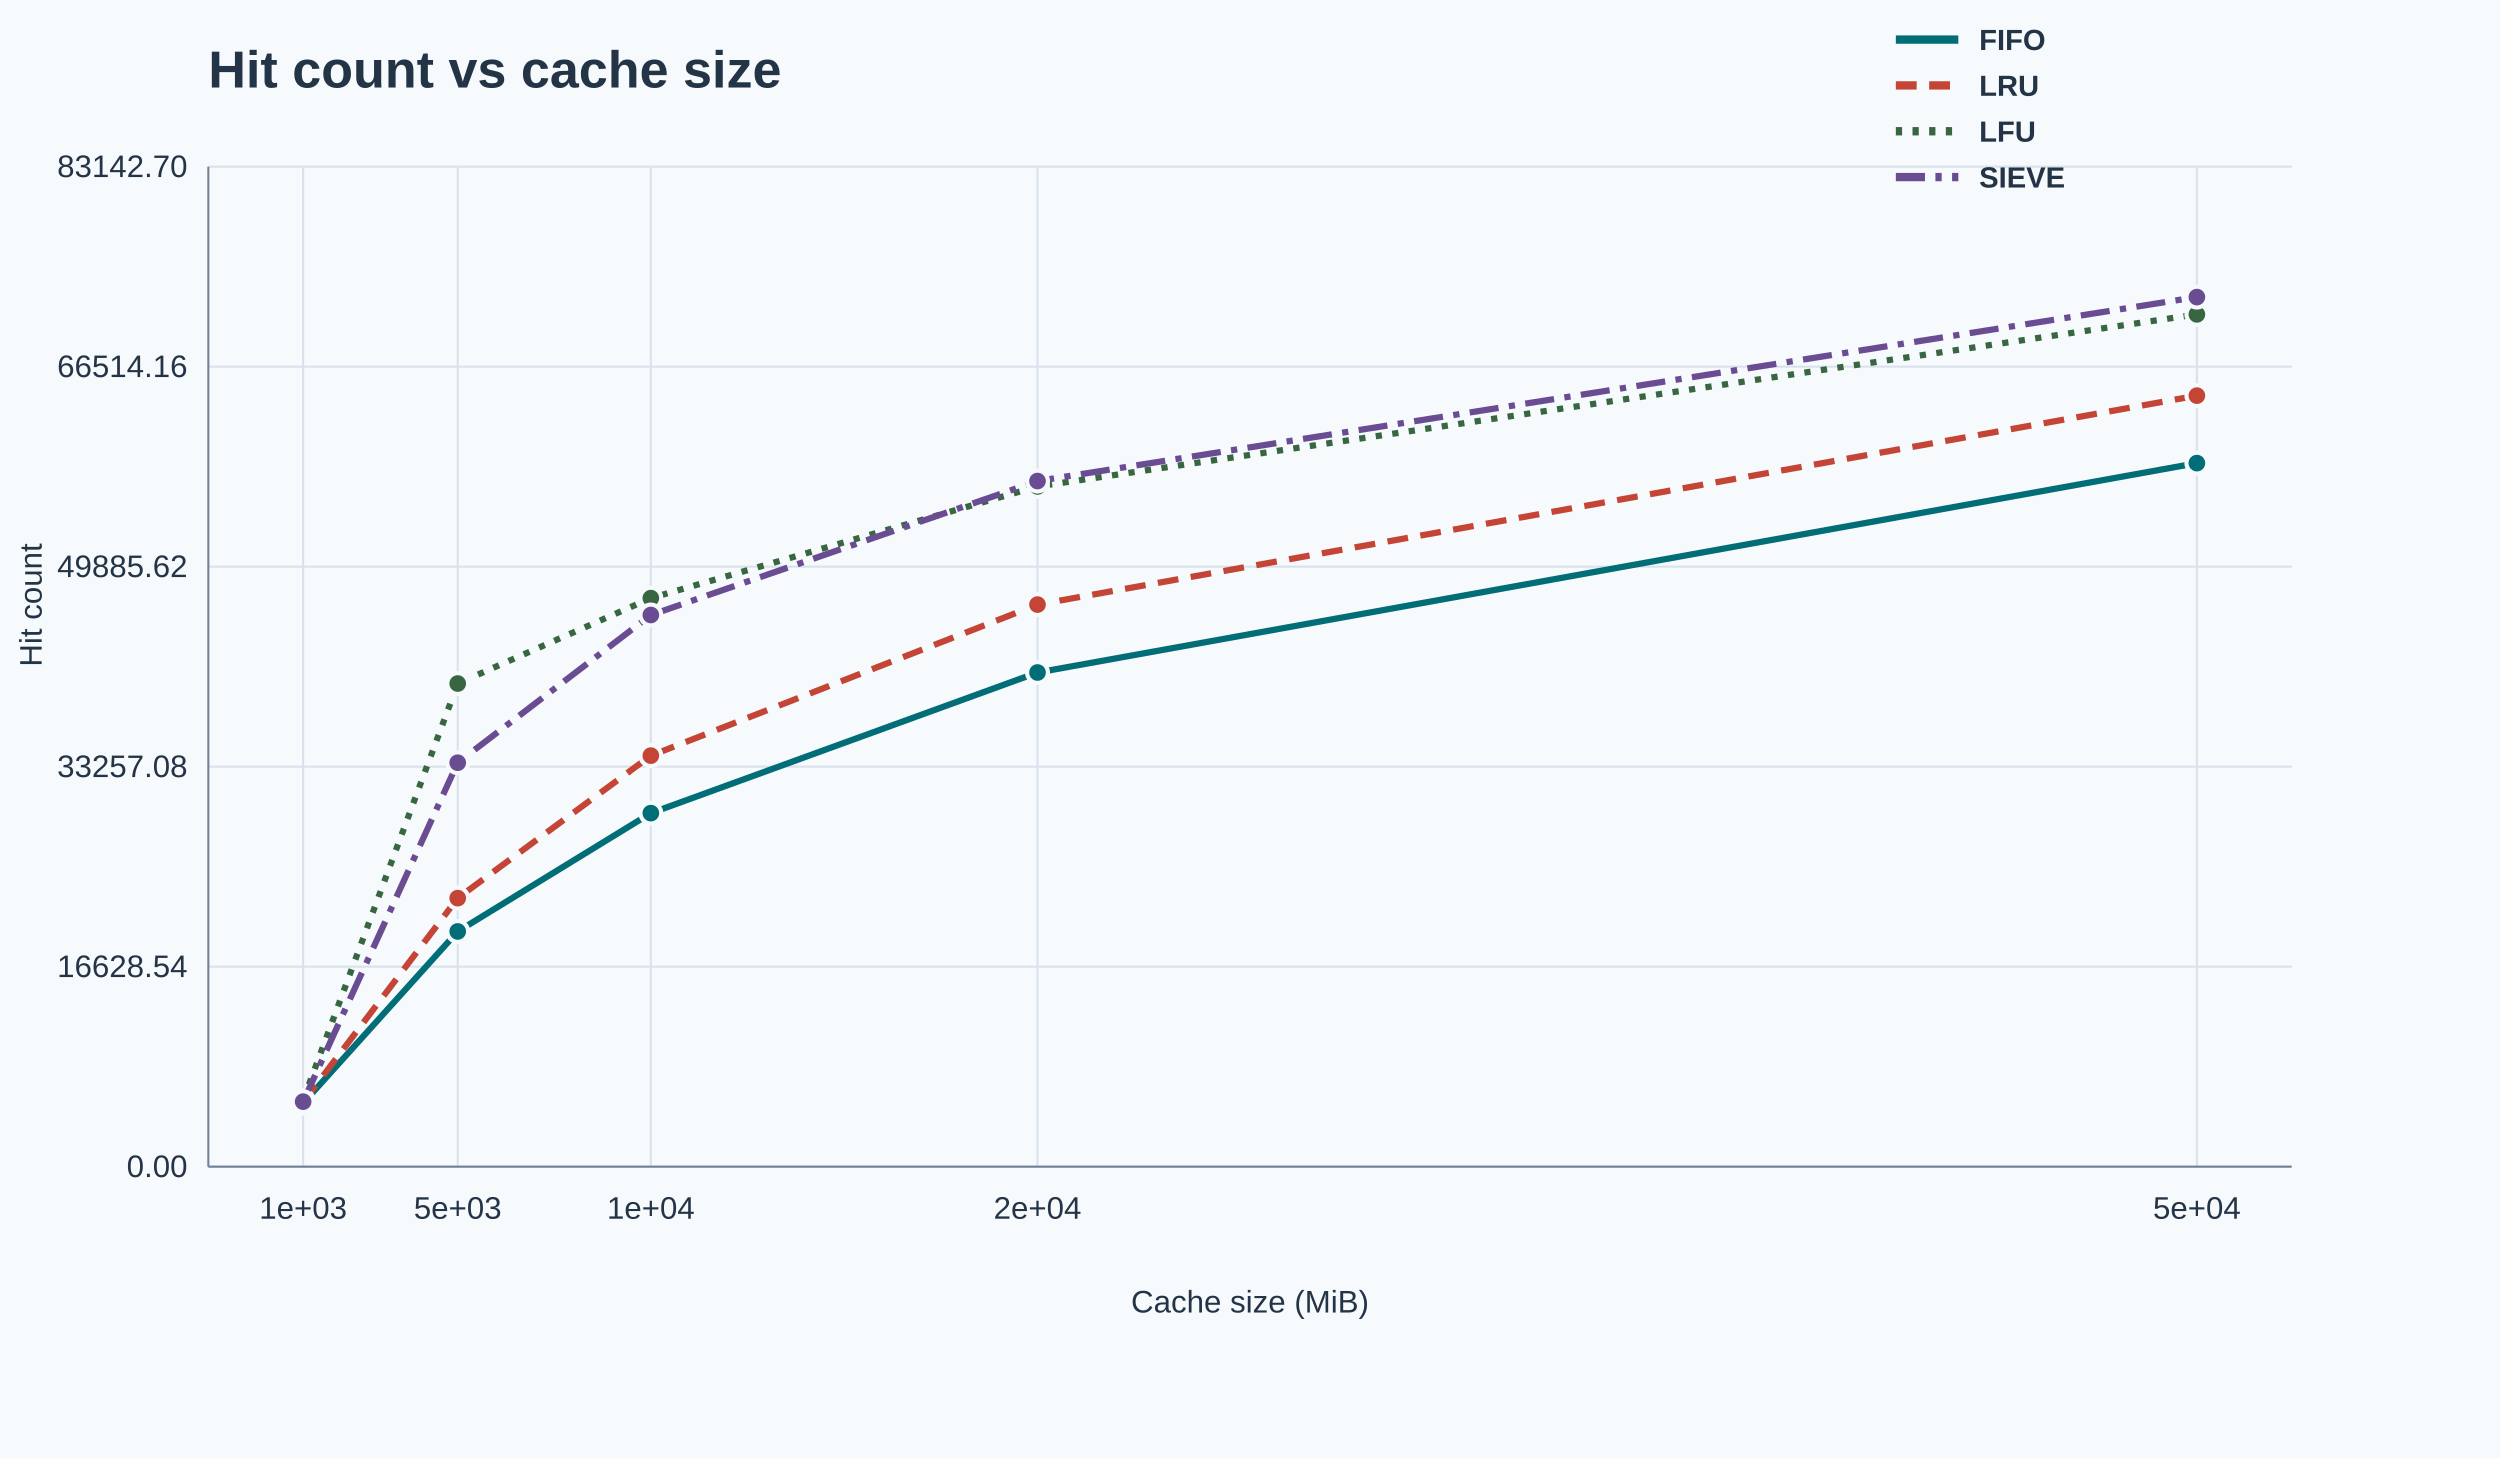
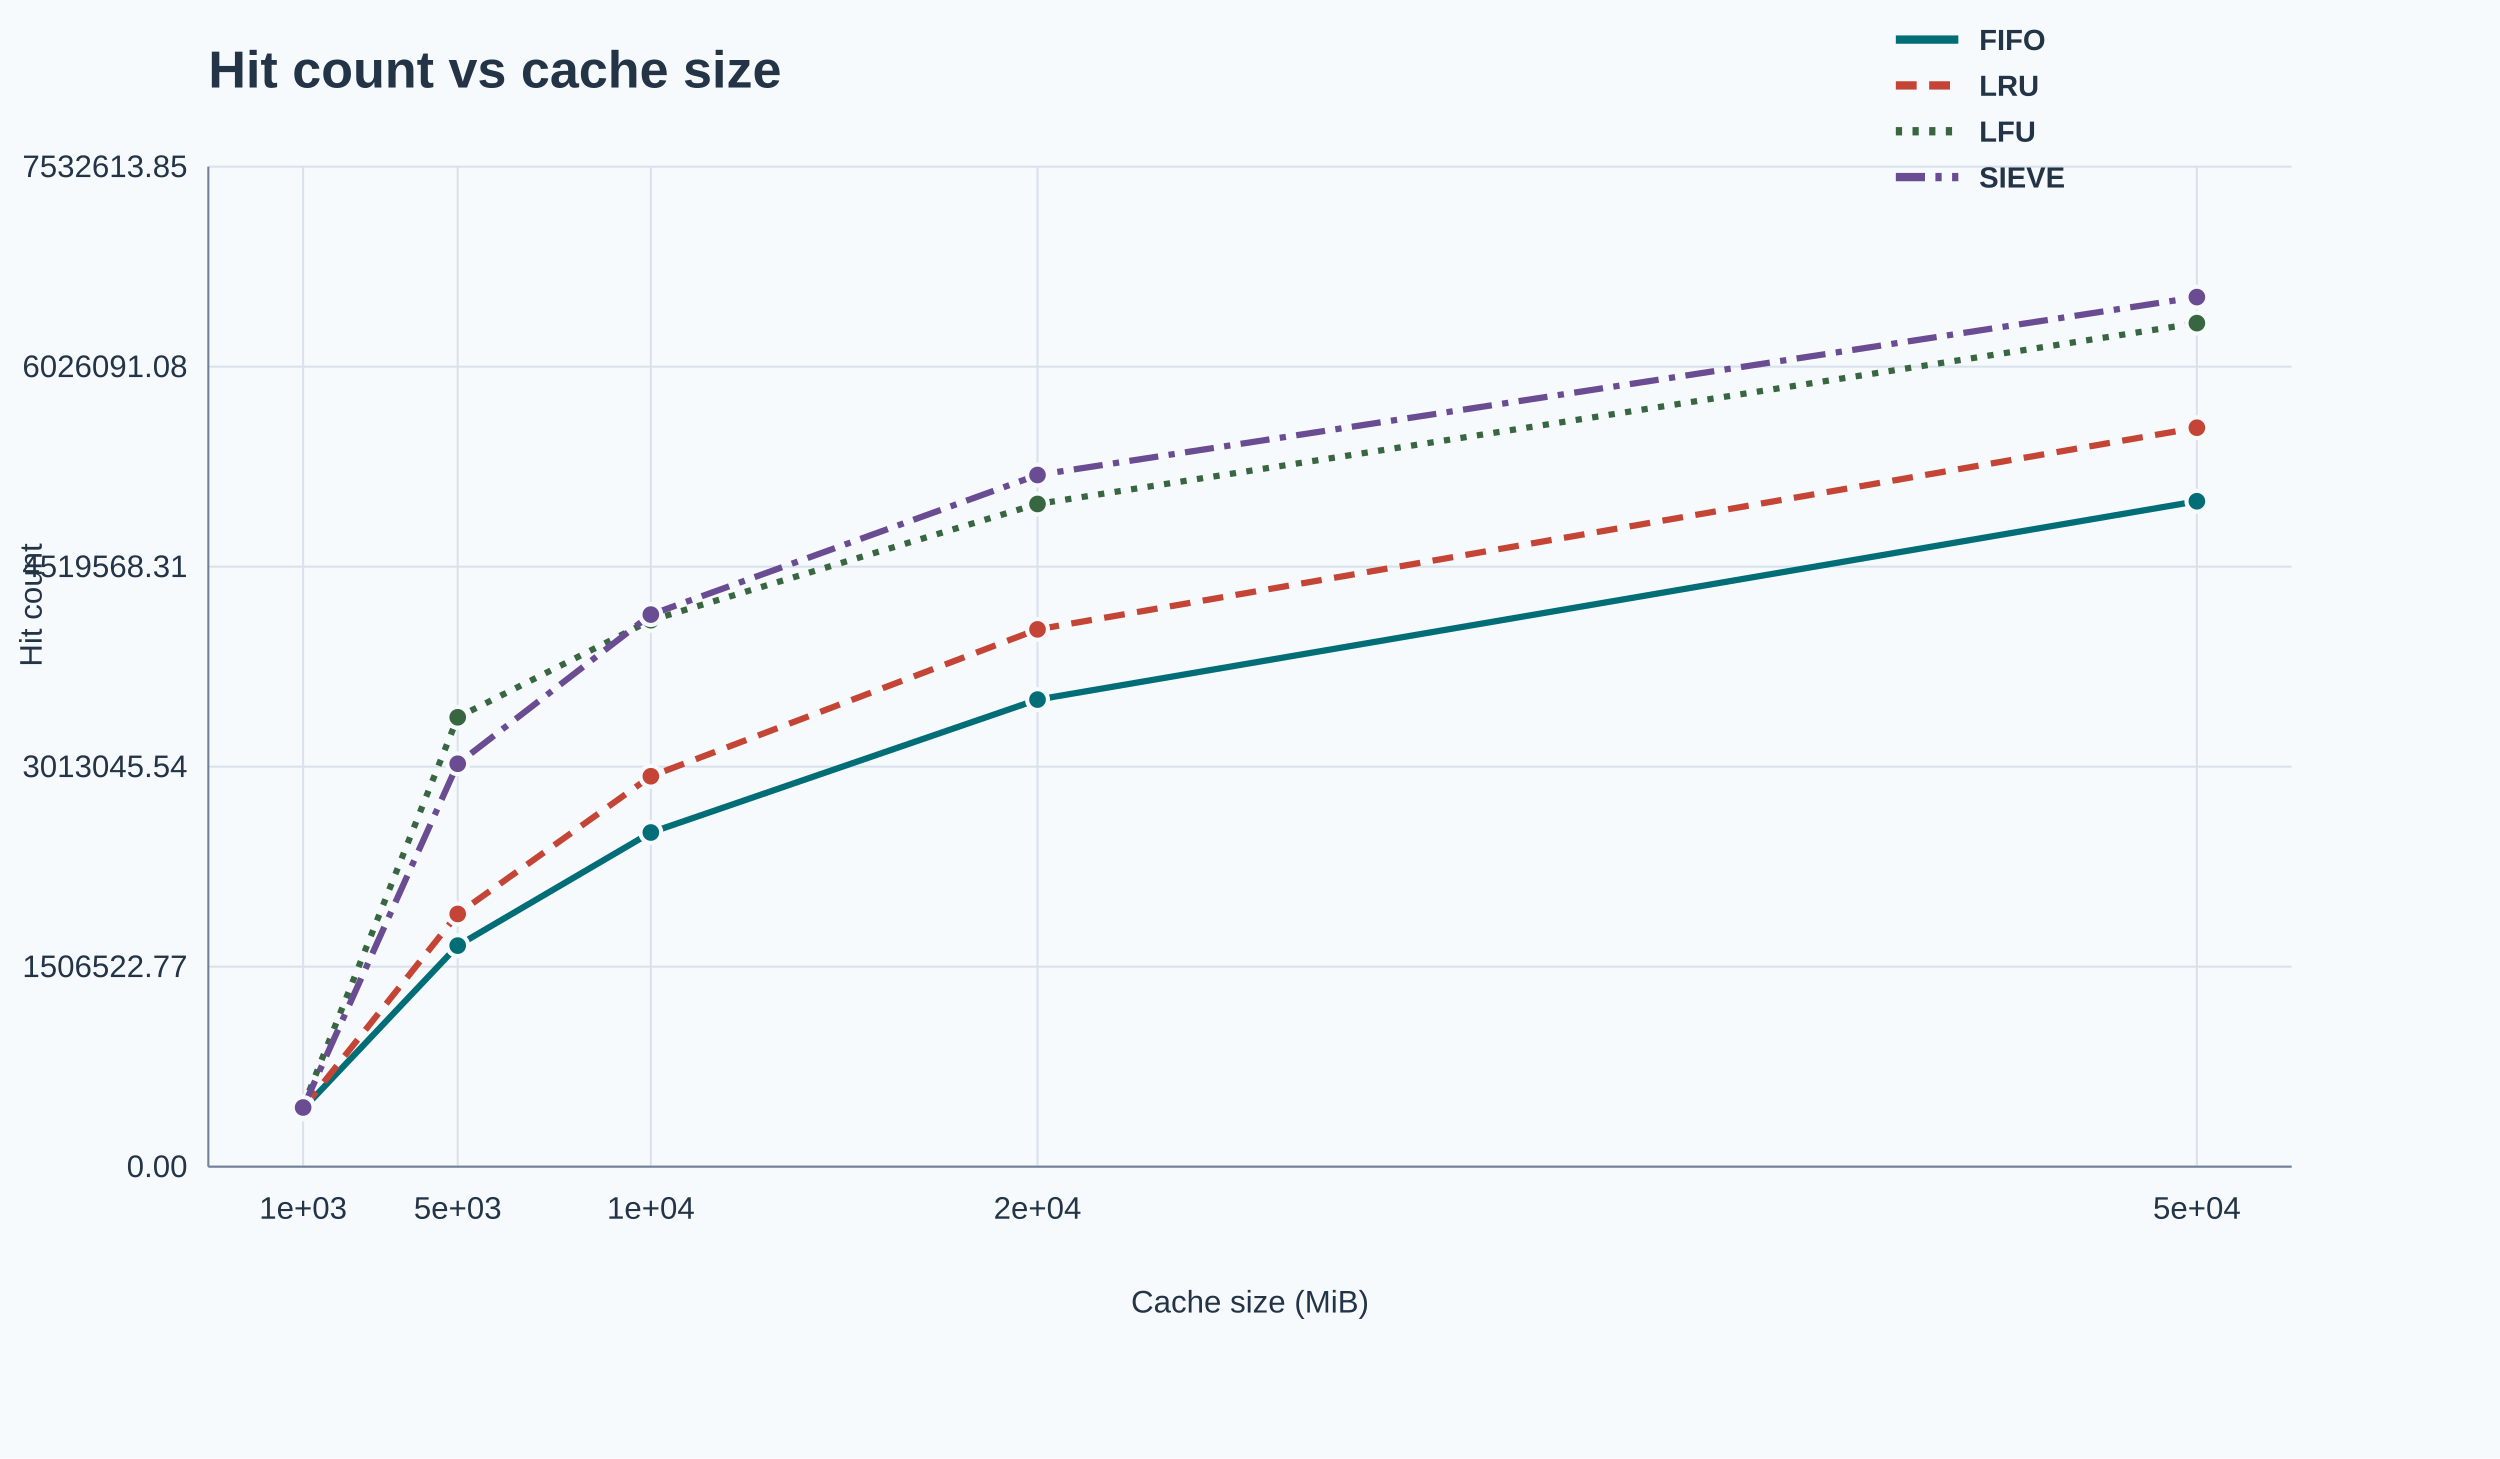
<svg xmlns="http://www.w3.org/2000/svg" width="1200" height="700" viewBox="0 0 1200 700">
  <style>text{font-family:Segoe UI,Arial,sans-serif;fill:#243447}.title{font-size:25px;font-weight:600}.label{font-size:15px}.legend{font-size:14px;font-weight:600}.grid{stroke:#d9e2ec}.axis{stroke:#718096}.line{fill:none;stroke-width:3}.point{stroke:#f7fafc;stroke-width:2}</style>
  <rect width="100%" height="100%" fill="#f7fafc" />
  <text x="100" y="42" class="title">Hit count vs cache size</text>
  <text x="600" y="630" class="label" text-anchor="middle">Cache size (MiB)</text>
  <text x="20" y="320" class="label" transform="rotate(-90 20 320)">Hit count</text>
  <line x1="100" y1="560" x2="1100" y2="560" class="grid" />
  <text x="90" y="565" class="label" text-anchor="end">0.00</text>
  <line x1="100" y1="464" x2="1100" y2="464" class="grid" />
-   <text x="90" y="469" class="label" text-anchor="end">16628.54</text>
+   <text x="90" y="469" class="label" text-anchor="end">1506522.77</text>
  <line x1="100" y1="368" x2="1100" y2="368" class="grid" />
-   <text x="90" y="373" class="label" text-anchor="end">33257.08</text>
+   <text x="90" y="373" class="label" text-anchor="end">3013045.54</text>
  <line x1="100" y1="272" x2="1100" y2="272" class="grid" />
-   <text x="90" y="277" class="label" text-anchor="end">49885.62</text>
+   <text x="90" y="277" class="label" text-anchor="end">4519568.31</text>
  <line x1="100" y1="176" x2="1100" y2="176" class="grid" />
-   <text x="90" y="181" class="label" text-anchor="end">66514.16</text>
+   <text x="90" y="181" class="label" text-anchor="end">6026091.08</text>
  <line x1="100" y1="80" x2="1100" y2="80" class="grid" />
-   <text x="90" y="85" class="label" text-anchor="end">83142.70</text>
+   <text x="90" y="85" class="label" text-anchor="end">7532613.85</text>
  <line x1="145.5" y1="80" x2="145.5" y2="560" class="grid" />
  <text x="145.5" y="585" class="label" text-anchor="middle">1e+03</text>
  <line x1="219.7" y1="80" x2="219.7" y2="560" class="grid" />
  <text x="219.7" y="585" class="label" text-anchor="middle">5e+03</text>
  <line x1="312.4" y1="80" x2="312.4" y2="560" class="grid" />
  <text x="312.4" y="585" class="label" text-anchor="middle">1e+04</text>
  <line x1="498.0" y1="80" x2="498.0" y2="560" class="grid" />
  <text x="498.0" y="585" class="label" text-anchor="middle">2e+04</text>
  <line x1="1054.5" y1="80" x2="1054.5" y2="560" class="grid" />
  <text x="1054.5" y="585" class="label" text-anchor="middle">5e+04</text>
-   <polyline points="145.5,529.5 219.7,447.1 312.4,390.3 498.0,322.8 1054.5,222.3" class="line" stroke="#006d77" stroke-dasharray="" />
+   <polyline points="145.5,532.3 219.7,453.9 312.4,399.6 498.0,335.8 1054.5,240.6" class="line" stroke="#006d77" stroke-dasharray="" />
  <line x1="910" y1="19" x2="940" y2="19" stroke="#006d77" stroke-width="4" stroke-dasharray="" />
  <text x="950" y="24" class="legend">FIFO</text>
-   <circle cx="145.5" cy="529.5" r="5" fill="#006d77" class="point" />
-   <circle cx="219.7" cy="447.1" r="5" fill="#006d77" class="point" />
-   <circle cx="312.4" cy="390.3" r="5" fill="#006d77" class="point" />
-   <circle cx="498.0" cy="322.8" r="5" fill="#006d77" class="point" />
-   <circle cx="1054.5" cy="222.3" r="5" fill="#006d77" class="point" />
-   <polyline points="145.5,529.0 219.7,431.1 312.4,362.7 498.0,290.2 1054.5,189.9" class="line" stroke="#c44536" stroke-dasharray="10 6" />
+   <circle cx="145.5" cy="532.3" r="5" fill="#006d77" class="point" />
+   <circle cx="219.7" cy="453.9" r="5" fill="#006d77" class="point" />
+   <circle cx="312.4" cy="399.6" r="5" fill="#006d77" class="point" />
+   <circle cx="498.0" cy="335.8" r="5" fill="#006d77" class="point" />
+   <circle cx="1054.5" cy="240.6" r="5" fill="#006d77" class="point" />
+   <polyline points="145.5,531.9 219.7,438.7 312.4,372.6 498.0,302.1 1054.5,205.3" class="line" stroke="#c44536" stroke-dasharray="10 6" />
  <line x1="910" y1="41" x2="940" y2="41" stroke="#c44536" stroke-width="4" stroke-dasharray="10 6" />
  <text x="950" y="46" class="legend">LRU</text>
-   <circle cx="145.5" cy="529.0" r="5" fill="#c44536" class="point" />
-   <circle cx="219.7" cy="431.1" r="5" fill="#c44536" class="point" />
-   <circle cx="312.4" cy="362.7" r="5" fill="#c44536" class="point" />
-   <circle cx="498.0" cy="290.2" r="5" fill="#c44536" class="point" />
-   <circle cx="1054.5" cy="189.9" r="5" fill="#c44536" class="point" />
-   <polyline points="145.5,528.1 219.7,328.1 312.4,287.1 498.0,233.5 1054.5,150.9" class="line" stroke="#386641" stroke-dasharray="3 5" />
+   <circle cx="145.5" cy="531.9" r="5" fill="#c44536" class="point" />
+   <circle cx="219.7" cy="438.7" r="5" fill="#c44536" class="point" />
+   <circle cx="312.4" cy="372.6" r="5" fill="#c44536" class="point" />
+   <circle cx="498.0" cy="302.1" r="5" fill="#c44536" class="point" />
+   <circle cx="1054.5" cy="205.3" r="5" fill="#c44536" class="point" />
+   <polyline points="145.5,531.1 219.7,344.3 312.4,297.7 498.0,241.9 1054.5,155.1" class="line" stroke="#386641" stroke-dasharray="3 5" />
  <line x1="910" y1="63" x2="940" y2="63" stroke="#386641" stroke-width="4" stroke-dasharray="3 5" />
  <text x="950" y="68" class="legend">LFU</text>
-   <circle cx="145.5" cy="528.1" r="5" fill="#386641" class="point" />
-   <circle cx="219.7" cy="328.1" r="5" fill="#386641" class="point" />
-   <circle cx="312.4" cy="287.1" r="5" fill="#386641" class="point" />
-   <circle cx="498.0" cy="233.5" r="5" fill="#386641" class="point" />
-   <circle cx="1054.5" cy="150.9" r="5" fill="#386641" class="point" />
-   <polyline points="145.5,528.8 219.7,366.1 312.4,295.2 498.0,230.9 1054.5,142.6" class="line" stroke="#6a4c93" stroke-dasharray="14 5 3 5" />
+   <circle cx="145.5" cy="531.1" r="5" fill="#386641" class="point" />
+   <circle cx="219.7" cy="344.3" r="5" fill="#386641" class="point" />
+   <circle cx="312.4" cy="297.7" r="5" fill="#386641" class="point" />
+   <circle cx="498.0" cy="241.9" r="5" fill="#386641" class="point" />
+   <circle cx="1054.5" cy="155.1" r="5" fill="#386641" class="point" />
+   <polyline points="145.5,531.6 219.7,366.6 312.4,295.0 498.0,228.0 1054.5,142.6" class="line" stroke="#6a4c93" stroke-dasharray="14 5 3 5" />
  <line x1="910" y1="85" x2="940" y2="85" stroke="#6a4c93" stroke-width="4" stroke-dasharray="14 5 3 5" />
  <text x="950" y="90" class="legend">SIEVE</text>
-   <circle cx="145.5" cy="528.8" r="5" fill="#6a4c93" class="point" />
-   <circle cx="219.7" cy="366.1" r="5" fill="#6a4c93" class="point" />
-   <circle cx="312.4" cy="295.2" r="5" fill="#6a4c93" class="point" />
-   <circle cx="498.0" cy="230.9" r="5" fill="#6a4c93" class="point" />
+   <circle cx="145.5" cy="531.6" r="5" fill="#6a4c93" class="point" />
+   <circle cx="219.7" cy="366.6" r="5" fill="#6a4c93" class="point" />
+   <circle cx="312.4" cy="295.0" r="5" fill="#6a4c93" class="point" />
+   <circle cx="498.0" cy="228.0" r="5" fill="#6a4c93" class="point" />
  <circle cx="1054.5" cy="142.6" r="5" fill="#6a4c93" class="point" />
  <line x1="100" y1="80" x2="100" y2="560" class="axis" />
  <line x1="100" y1="560" x2="1100" y2="560" class="axis" />
</svg>
